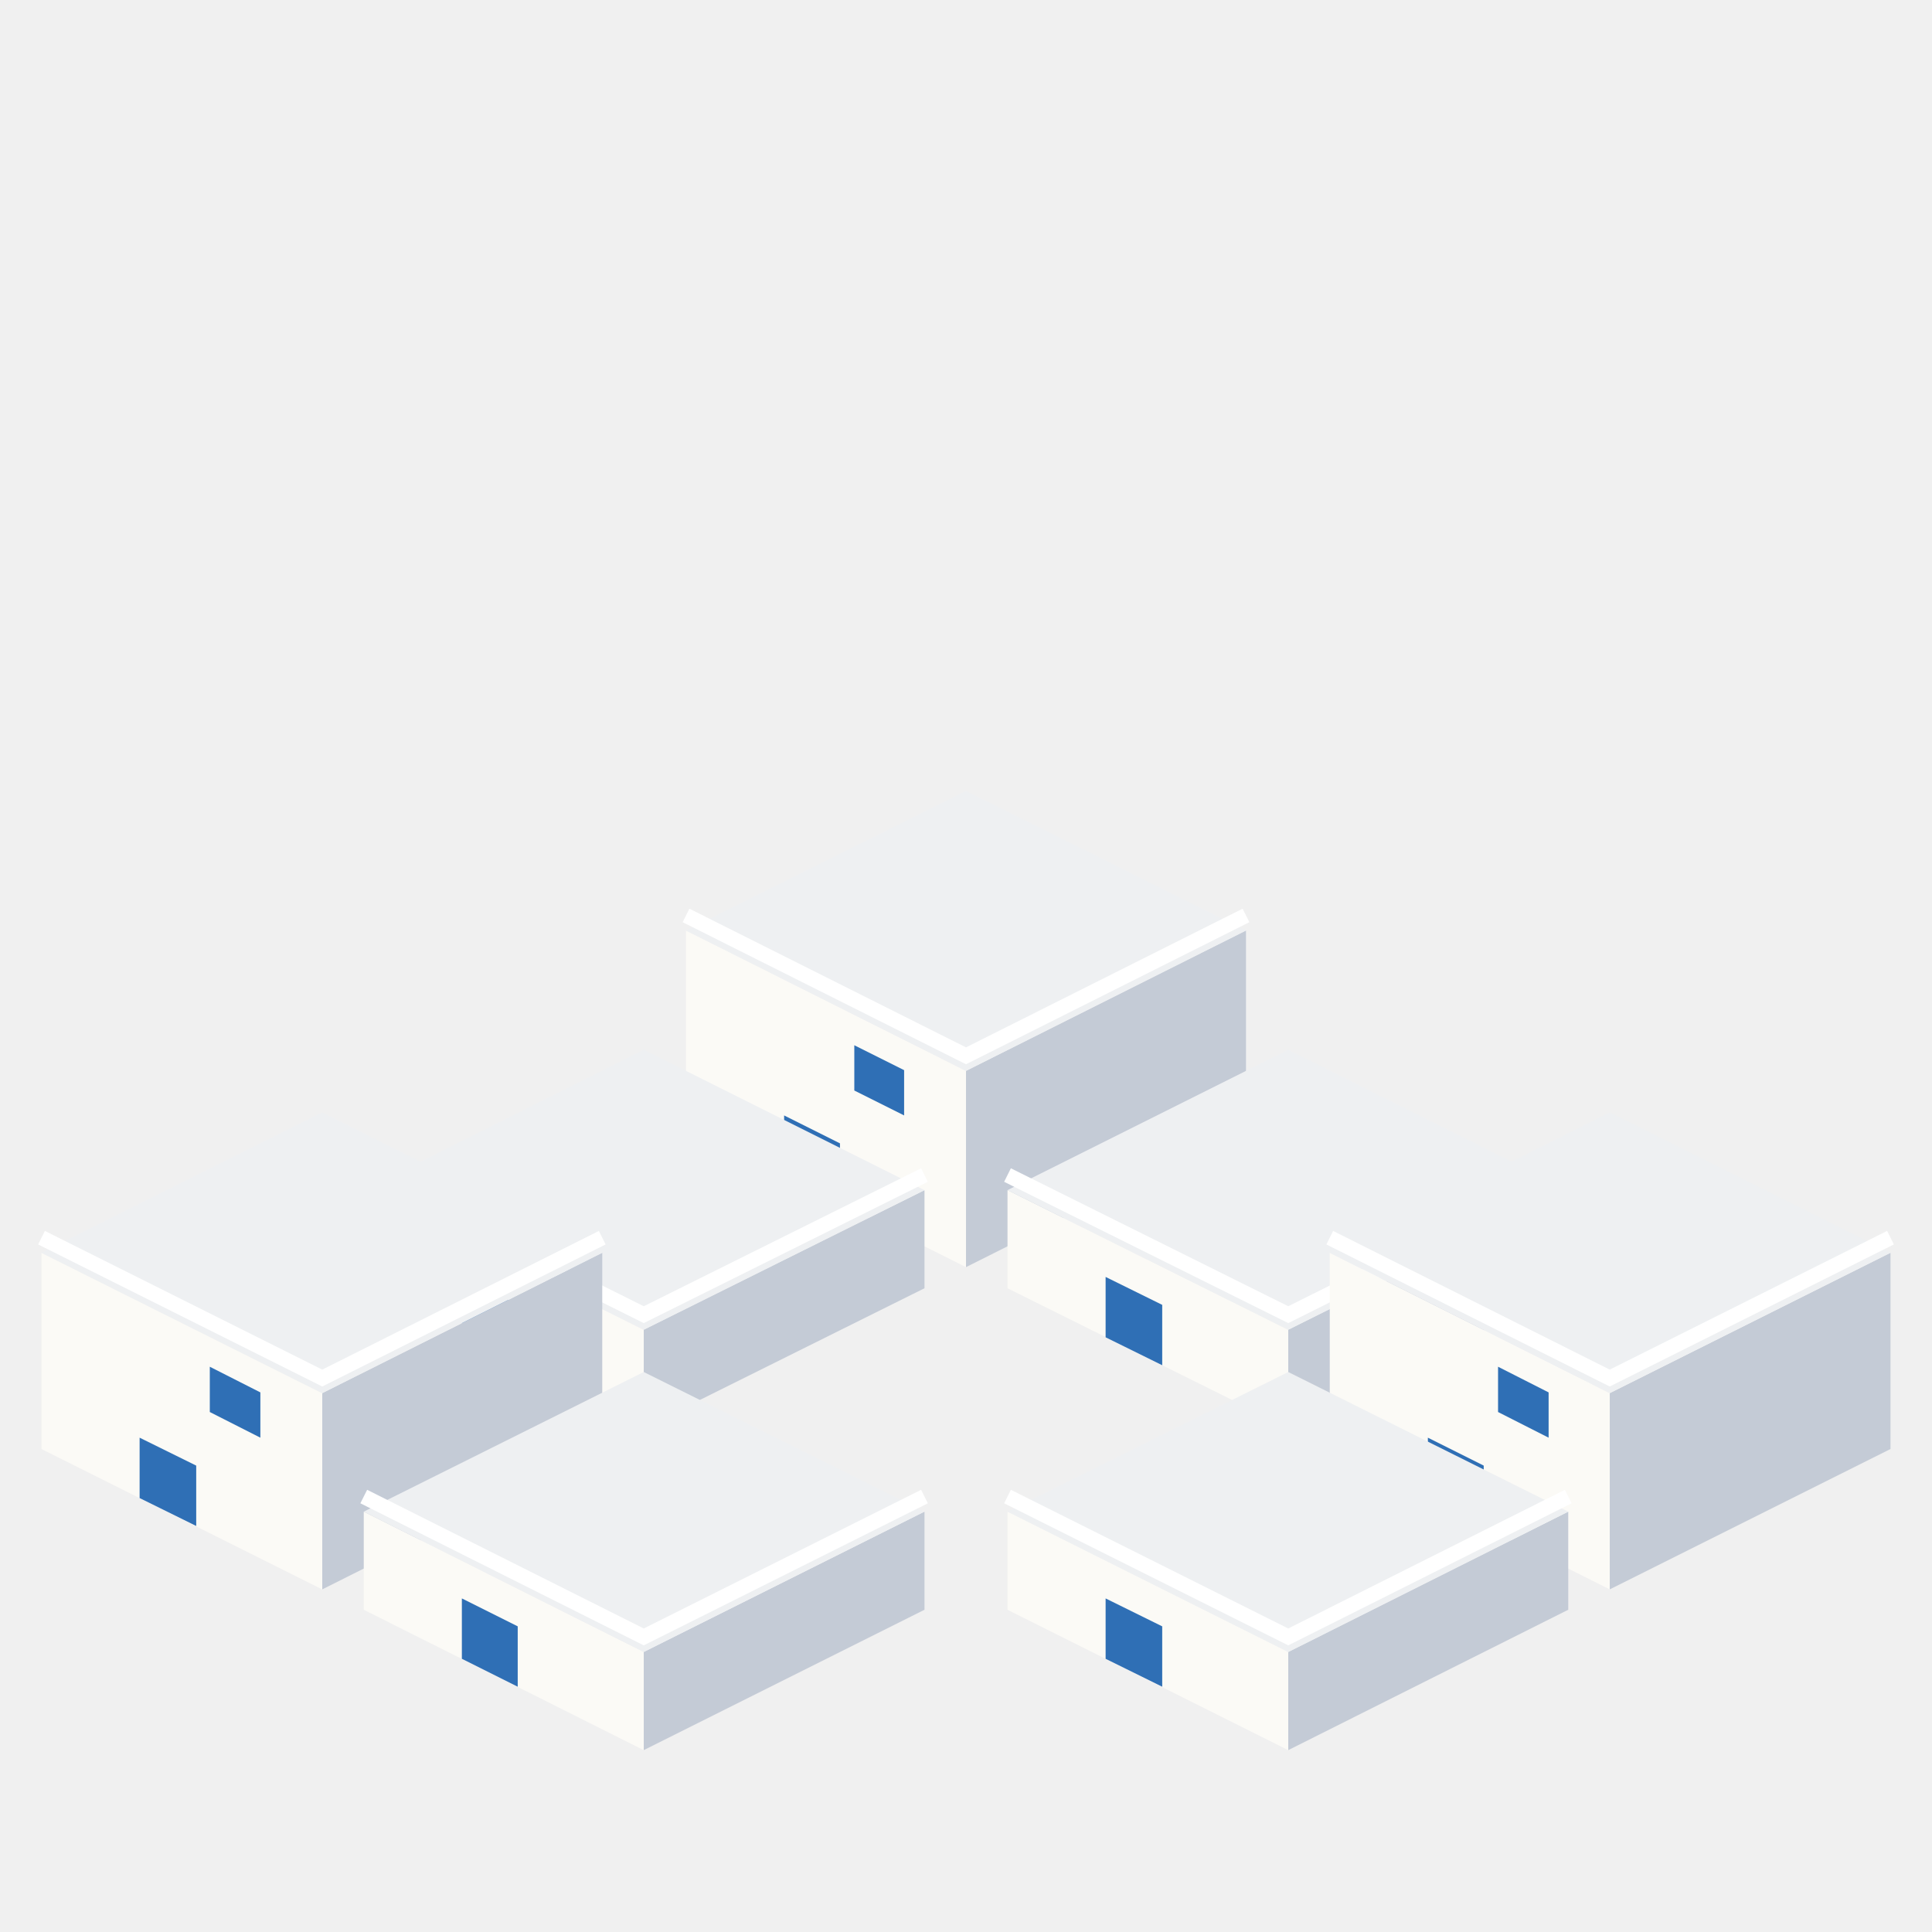
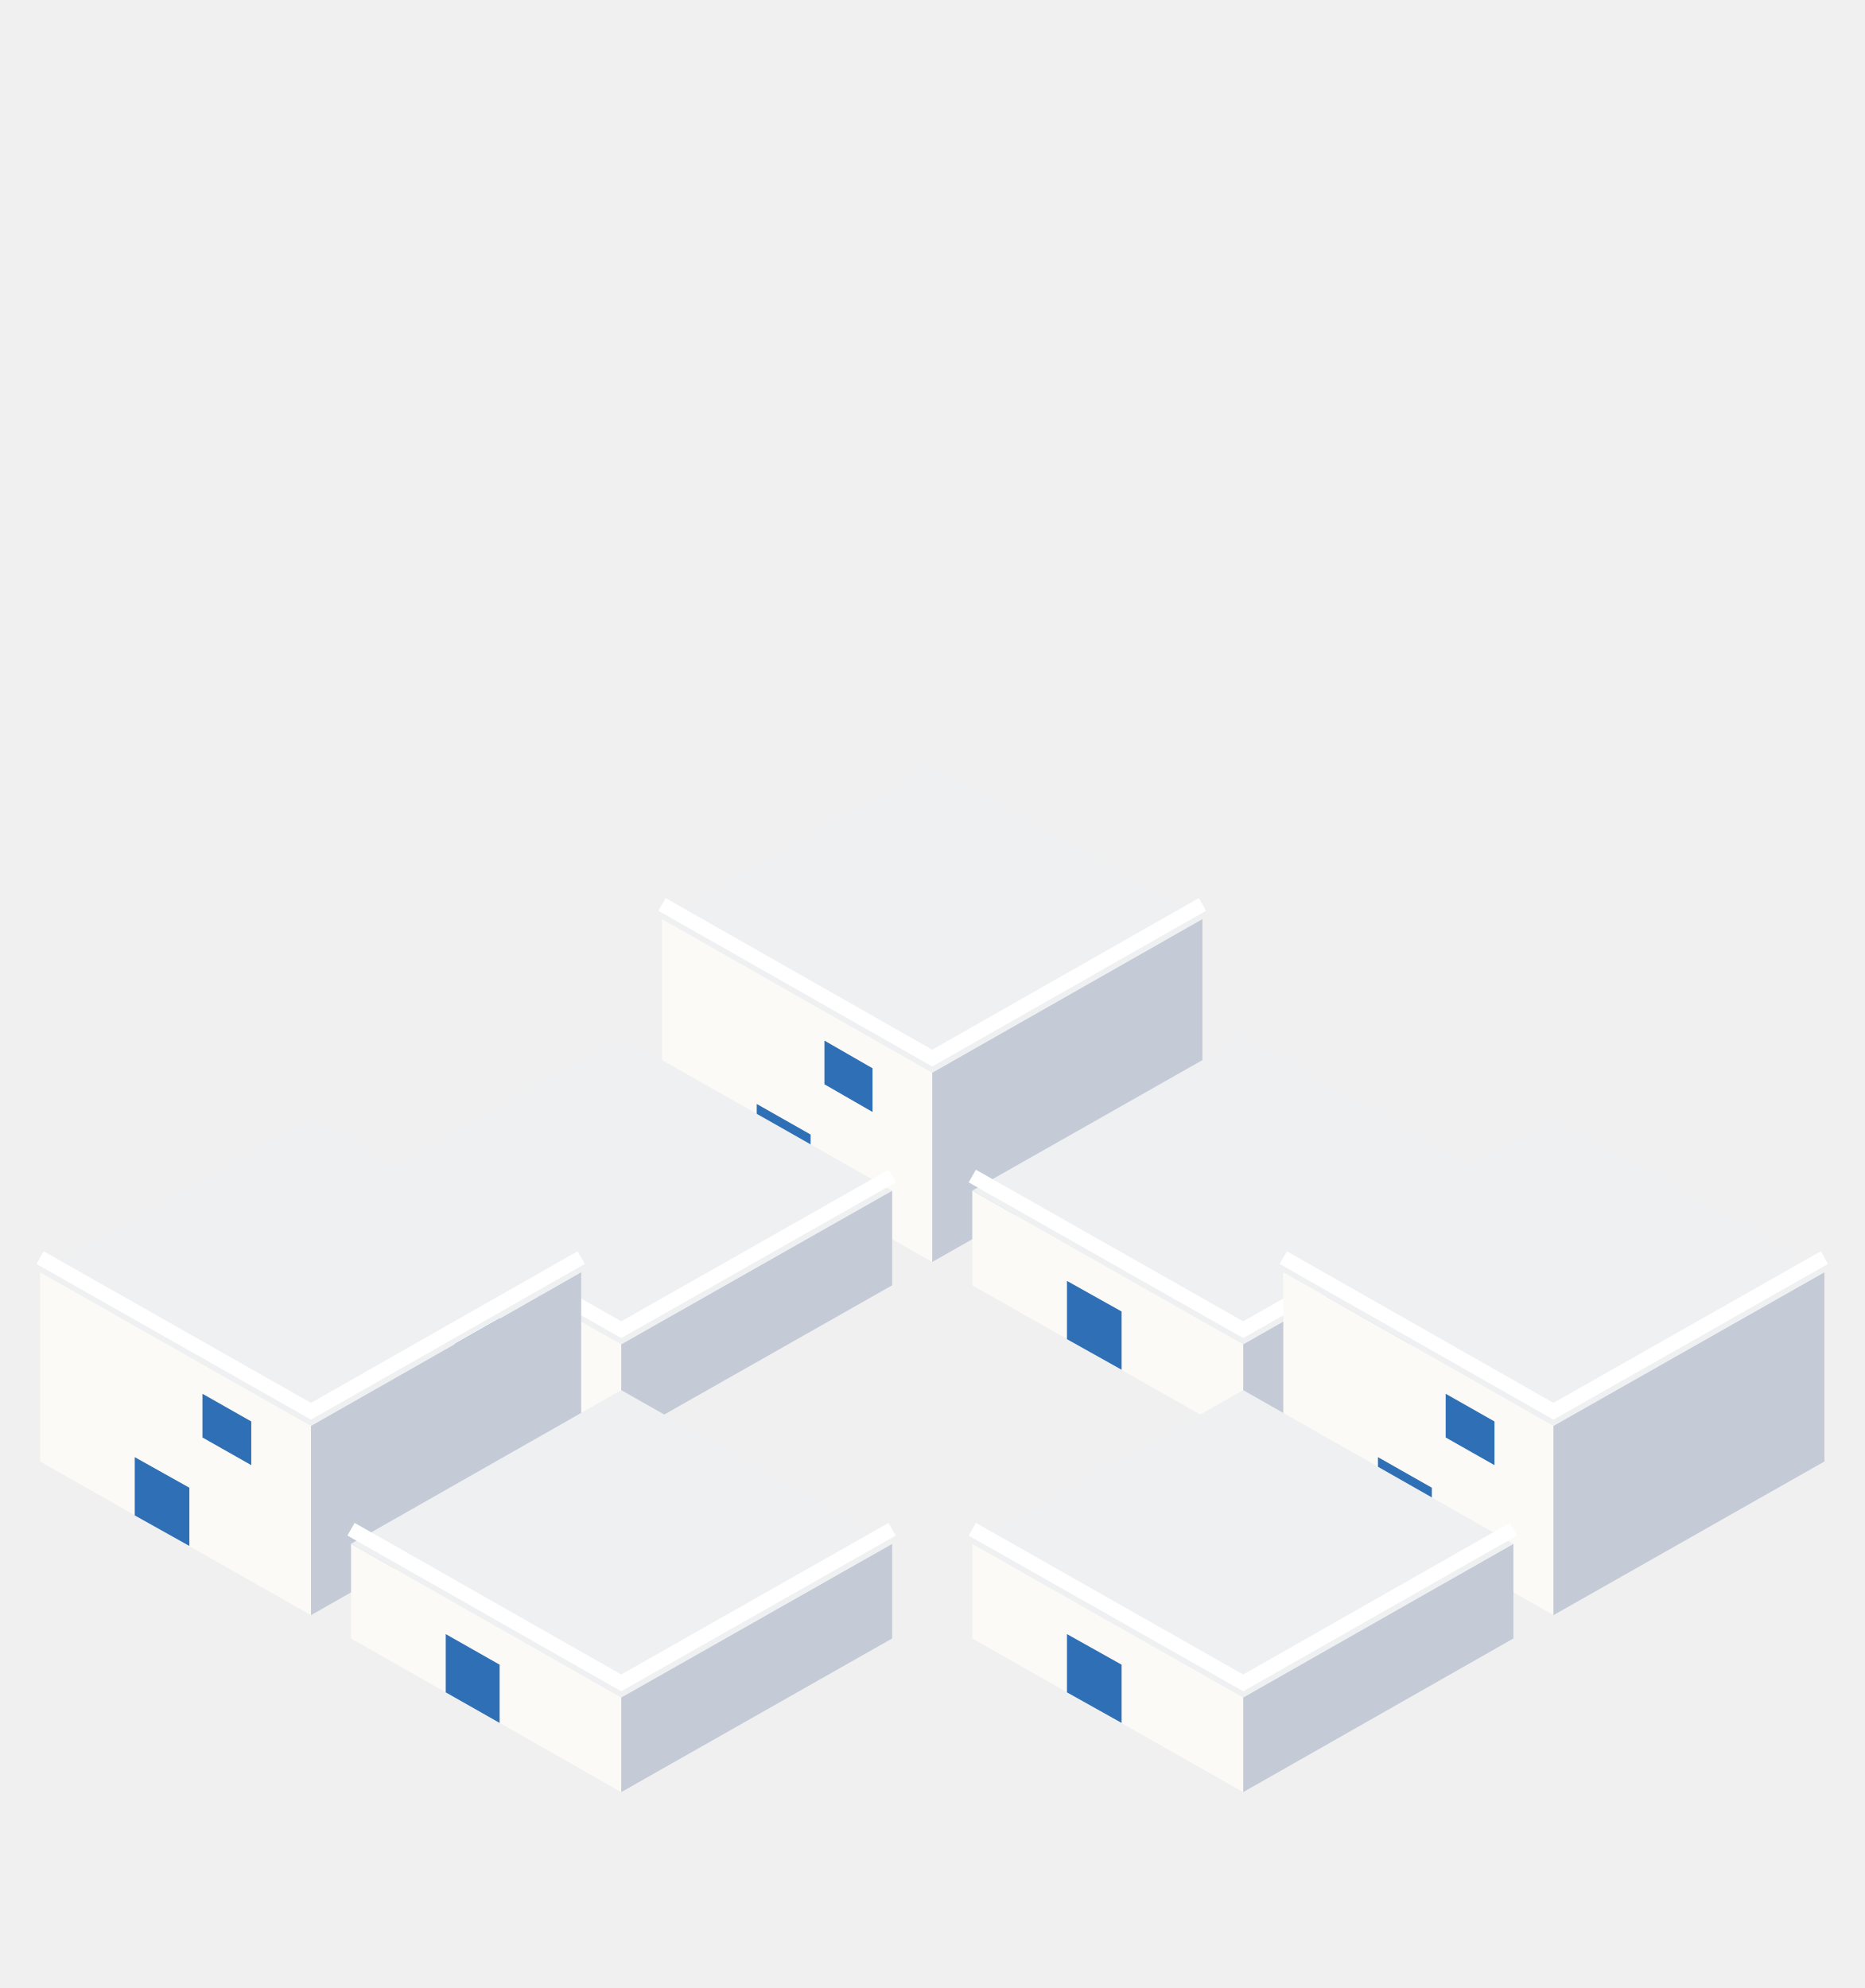
- <svg xmlns="http://www.w3.org/2000/svg" viewBox="0 0 256 256" width="256" height="256">
-   <polygon points="90.9,149.3 128,167.9 128,141.9 90.9,123.3" fill="#fbfaf6" />
-   <polygon points="128,167.9 165.1,149.3 165.1,123.3 128,141.9" fill="#c4cbd6" />
-   <polygon points="128,104.8 165.1,123.3 128,141.9 90.9,123.3" fill="#eef0f2" />
-   <polygon points="103.9,155.8 111.3,159.5 111.3,151.5 103.9,147.8" fill="#2f6fb5" />
-   <polygon points="113.2,144.5 119.8,147.8 119.8,141.8 113.2,138.5" fill="#2f6fb5" />
-   <polyline points="90.9,121.3 128,139.9 165.1,121.3" fill="none" stroke="#ffffff" stroke-width="2" />
-   <polygon points="133.5,170.7 170.7,189.2 170.7,176.2 133.5,157.7" fill="#fbfaf6" />
-   <polygon points="170.7,189.2 207.8,170.7 207.8,157.7 170.7,176.2" fill="#c4cbd6" />
-   <polygon points="170.7,139.1 207.8,157.7 170.7,176.2 133.5,157.7" fill="#eef0f2" />
-   <polygon points="146.5,177.2 154,180.9 154,172.9 146.5,169.2" fill="#2f6fb5" />
-   <polyline points="133.5,155.7 170.7,174.2 207.8,155.7" fill="none" stroke="#ffffff" stroke-width="2" />
-   <polygon points="48.2,170.7 85.3,189.2 85.3,176.2 48.2,157.7" fill="#fbfaf6" />
-   <polygon points="85.3,189.2 122.5,170.7 122.5,157.7 85.3,176.2" fill="#c4cbd6" />
-   <polygon points="85.3,139.1 122.5,157.7 85.3,176.2 48.2,157.7" fill="#eef0f2" />
-   <polygon points="61.2,177.2 68.6,180.9 68.6,172.9 61.2,169.2" fill="#2f6fb5" />
-   <polyline points="48.2,155.7 85.3,174.2 122.5,155.7" fill="none" stroke="#ffffff" stroke-width="2" />
-   <polygon points="176.2,192 213.3,210.6 213.3,184.6 176.2,166" fill="#fbfaf6" />
-   <polygon points="213.3,210.6 250.5,192 250.5,166 213.3,184.6" fill="#c4cbd6" />
-   <polygon points="213.3,147.4 250.5,166 213.3,184.6 176.2,166" fill="#eef0f2" />
-   <polygon points="189.2,198.5 196.6,202.2 196.6,194.2 189.2,190.5" fill="#2f6fb5" />
-   <polygon points="198.5,187.1 205.2,190.5 205.2,184.5 198.5,181.1" fill="#2f6fb5" />
-   <polyline points="176.2,164 213.3,182.6 250.5,164" fill="none" stroke="#ffffff" stroke-width="2" />
-   <polygon points="5.5,192 42.7,210.6 42.7,184.6 5.5,166" fill="#fbfaf6" />
-   <polygon points="42.7,210.6 79.8,192 79.8,166 42.7,184.6" fill="#c4cbd6" />
-   <polygon points="42.7,147.4 79.8,166 42.7,184.6 5.5,166" fill="#eef0f2" />
-   <polygon points="18.5,198.5 26,202.2 26,194.2 18.5,190.5" fill="#2f6fb5" />
-   <polygon points="27.8,187.1 34.5,190.5 34.5,184.5 27.8,181.1" fill="#2f6fb5" />
-   <polyline points="5.5,164 42.7,182.6 79.8,164" fill="none" stroke="#ffffff" stroke-width="2" />
-   <polygon points="133.5,213.3 170.7,231.9 170.7,218.9 133.5,200.3" fill="#fbfaf6" />
-   <polygon points="170.7,231.9 207.8,213.3 207.8,200.3 170.7,218.9" fill="#c4cbd6" />
-   <polygon points="170.7,181.8 207.8,200.3 170.7,218.9 133.5,200.3" fill="#eef0f2" />
-   <polygon points="146.5,219.8 154,223.5 154,215.5 146.5,211.8" fill="#2f6fb5" />
-   <polyline points="133.5,198.3 170.7,216.9 207.8,198.3" fill="none" stroke="#ffffff" stroke-width="2" />
-   <polygon points="48.2,213.3 85.3,231.9 85.3,218.9 48.2,200.3" fill="#fbfaf6" />
-   <polygon points="85.3,231.9 122.5,213.3 122.5,200.3 85.3,218.9" fill="#c4cbd6" />
-   <polygon points="85.3,181.8 122.5,200.3 85.3,218.9 48.2,200.3" fill="#eef0f2" />
-   <polygon points="61.2,219.8 68.6,223.5 68.6,215.5 61.2,211.8" fill="#2f6fb5" />
-   <polyline points="48.2,198.3 85.3,216.9 122.5,198.3" fill="none" stroke="#ffffff" stroke-width="2" />
+ <svg xmlns="http://www.w3.org/2000/svg" viewBox="0 0 256 273" width="256" height="273">
+   <polygon points="90.9,152.2 128,173.3 128,147.3 90.9,126.2" fill="#fbfaf6" />
+   <polygon points="128,173.3 165.1,152.2 165.1,126.2 128,147.3" fill="#c4cbd6" />
+   <polygon points="128,105.2 165.1,126.2 128,147.3 90.9,126.2" fill="#eef0f2" />
+   <polygon points="103.9,159.6 111.3,163.8 111.3,155.8 103.9,151.6" fill="#2f6fb5" />
+   <polygon points="113.2,148.9 119.8,152.7 119.8,146.7 113.2,142.9" fill="#2f6fb5" />
+   <polyline points="90.9,124.2 128,145.3 165.1,124.2" fill="none" stroke="#ffffff" stroke-width="2" />
+   <polygon points="133.5,176.5 170.7,197.6 170.7,184.6 133.5,163.5" fill="#fbfaf6" />
+   <polygon points="170.7,197.6 207.8,176.5 207.8,163.5 170.7,184.6" fill="#c4cbd6" />
+   <polygon points="170.7,142.4 207.8,163.5 170.7,184.6 133.5,163.5" fill="#eef0f2" />
+   <polygon points="146.5,183.9 154,188.1 154,180.1 146.5,175.9" fill="#2f6fb5" />
+   <polyline points="133.5,161.5 170.7,182.6 207.8,161.5" fill="none" stroke="#ffffff" stroke-width="2" />
+   <polygon points="48.2,176.5 85.3,197.6 85.3,184.6 48.2,163.5" fill="#fbfaf6" />
+   <polygon points="85.3,197.6 122.5,176.5 122.5,163.5 85.3,184.6" fill="#c4cbd6" />
+   <polygon points="85.3,142.4 122.5,163.5 85.3,184.6 48.2,163.5" fill="#eef0f2" />
+   <polygon points="61.2,183.9 68.6,188.1 68.6,180.1 61.2,175.9" fill="#2f6fb5" />
+   <polyline points="48.2,161.5 85.3,182.6 122.5,161.5" fill="none" stroke="#ffffff" stroke-width="2" />
+   <polygon points="176.2,200.7 213.3,221.8 213.3,195.8 176.2,174.7" fill="#fbfaf6" />
+   <polygon points="213.3,221.8 250.5,200.7 250.5,174.7 213.3,195.8" fill="#c4cbd6" />
+   <polygon points="213.3,153.6 250.5,174.7 213.3,195.8 176.2,174.7" fill="#eef0f2" />
+   <polygon points="189.2,208.1 196.6,212.3 196.6,204.3 189.2,200.1" fill="#2f6fb5" />
+   <polygon points="198.5,197.4 205.2,201.2 205.2,195.2 198.5,191.4" fill="#2f6fb5" />
+   <polyline points="176.2,172.7 213.3,193.8 250.5,172.7" fill="none" stroke="#ffffff" stroke-width="2" />
+   <polygon points="5.5,200.7 42.7,221.8 42.7,195.8 5.5,174.7" fill="#fbfaf6" />
+   <polygon points="42.7,221.8 79.8,200.7 79.8,174.7 42.7,195.8" fill="#c4cbd6" />
+   <polygon points="42.7,153.6 79.8,174.7 42.7,195.8 5.5,174.7" fill="#eef0f2" />
+   <polygon points="18.5,208.1 26,212.3 26,204.3 18.5,200.1" fill="#2f6fb5" />
+   <polygon points="27.8,197.4 34.5,201.2 34.5,195.2 27.8,191.4" fill="#2f6fb5" />
+   <polyline points="5.5,172.7 42.7,193.8 79.8,172.7" fill="none" stroke="#ffffff" stroke-width="2" />
+   <polygon points="133.5,225 170.7,246.1 170.7,233.1 133.5,212" fill="#fbfaf6" />
+   <polygon points="170.7,246.1 207.8,225 207.8,212 170.7,233.1" fill="#c4cbd6" />
+   <polygon points="170.7,190.9 207.8,212 170.7,233.1 133.5,212" fill="#eef0f2" />
+   <polygon points="146.5,232.4 154,236.6 154,228.6 146.5,224.4" fill="#2f6fb5" />
+   <polyline points="133.5,210 170.7,231.1 207.8,210" fill="none" stroke="#ffffff" stroke-width="2" />
+   <polygon points="48.2,225 85.3,246.1 85.3,233.1 48.2,212" fill="#fbfaf6" />
+   <polygon points="85.3,246.1 122.5,225 122.5,212 85.3,233.1" fill="#c4cbd6" />
+   <polygon points="85.3,190.9 122.5,212 85.3,233.1 48.2,212" fill="#eef0f2" />
+   <polygon points="61.2,232.4 68.6,236.6 68.6,228.6 61.2,224.4" fill="#2f6fb5" />
+   <polyline points="48.2,210 85.3,231.1 122.5,210" fill="none" stroke="#ffffff" stroke-width="2" />
</svg>
